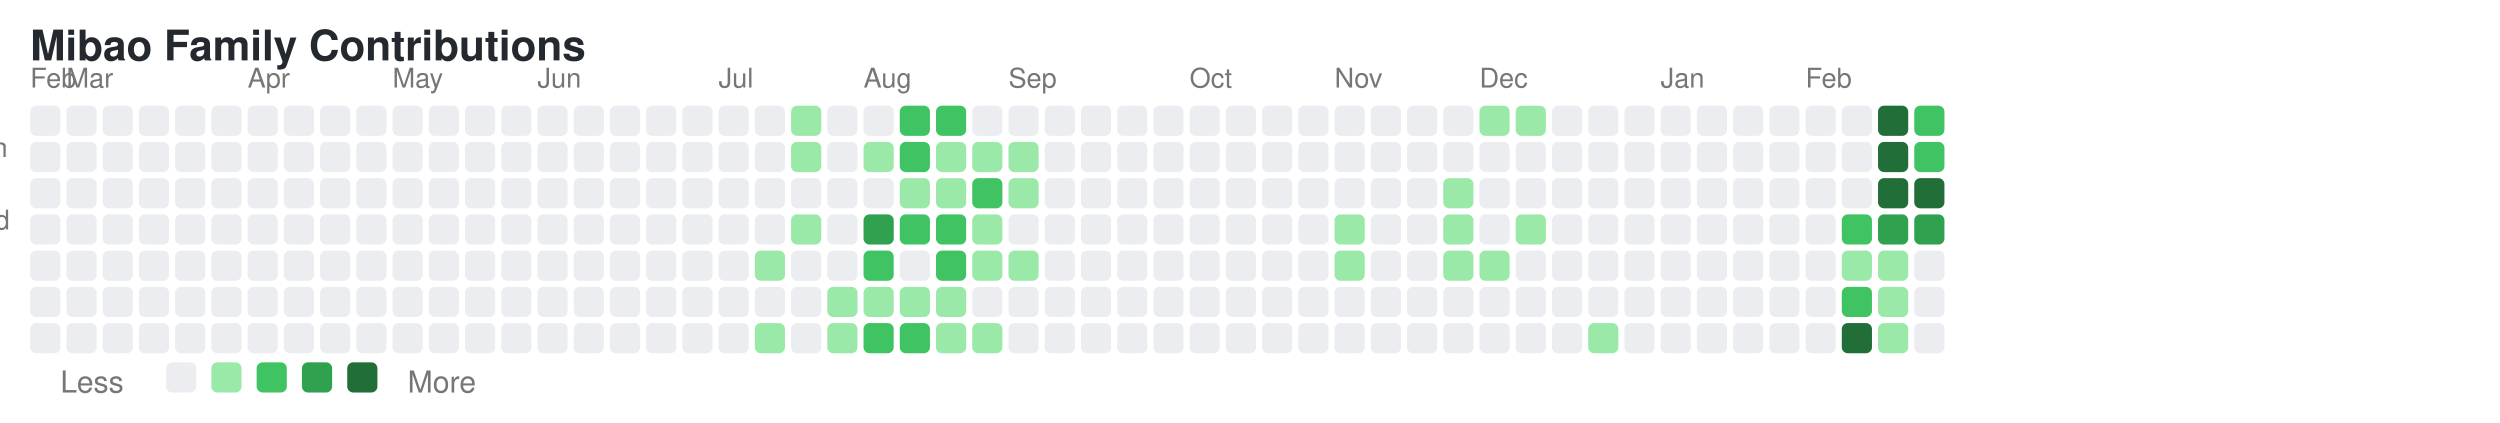
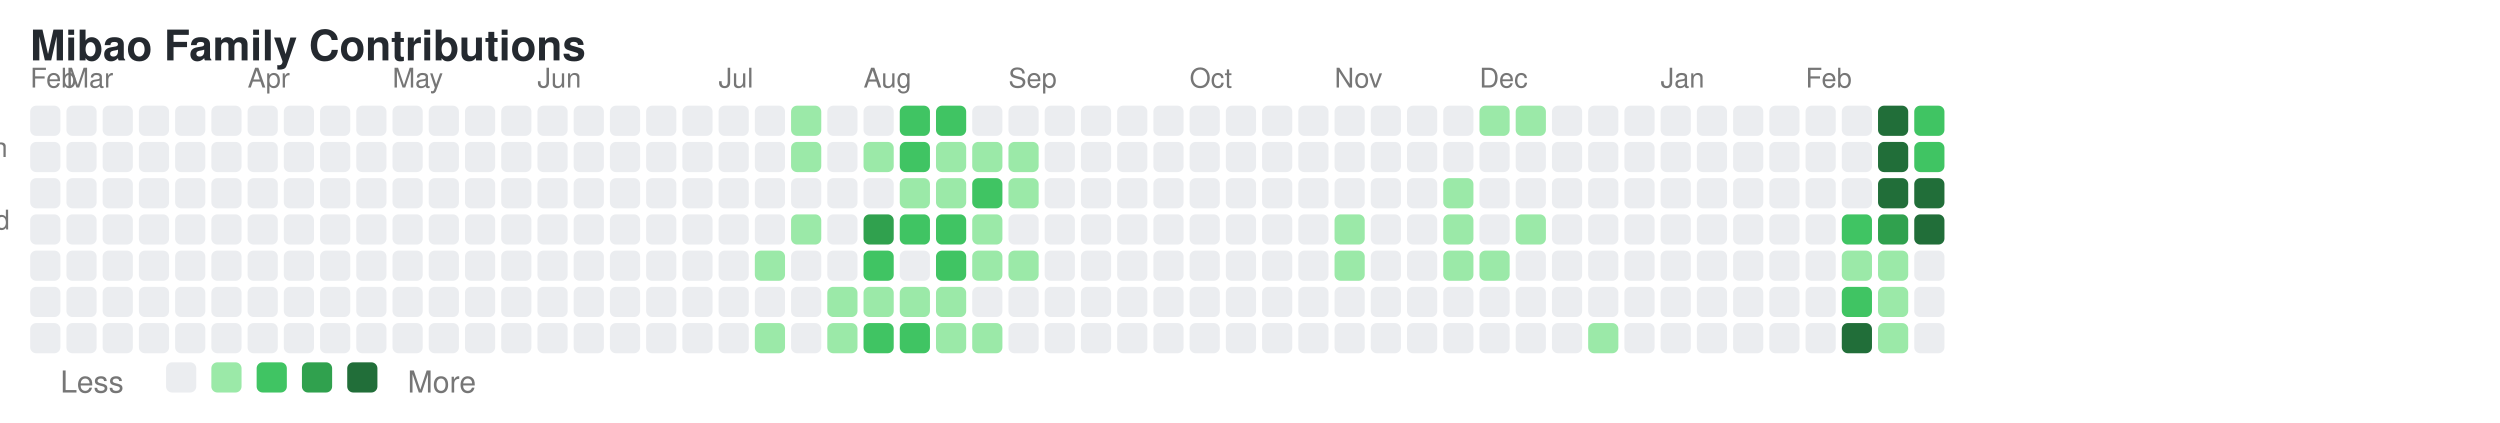
<svg xmlns="http://www.w3.org/2000/svg" width="828" height="140">
  <text x="10" y="20" font-family="-apple-system, BlinkMacSystemFont, Segoe UI, Helvetica, Arial, sans-serif" font-size="14" font-weight="600" fill="#24292f">Mibao Family Contributions</text>
  <g transform="translate(10, 35)">
    <text x="0" y="-6" font-family="-apple-system, BlinkMacSystemFont, Segoe UI, Helvetica, Arial, sans-serif" font-size="9" fill="#767676">Feb</text>
    <text x="12" y="-6" font-family="-apple-system, BlinkMacSystemFont, Segoe UI, Helvetica, Arial, sans-serif" font-size="9" fill="#767676">Mar</text>
    <text x="72" y="-6" font-family="-apple-system, BlinkMacSystemFont, Segoe UI, Helvetica, Arial, sans-serif" font-size="9" fill="#767676">Apr</text>
    <text x="120" y="-6" font-family="-apple-system, BlinkMacSystemFont, Segoe UI, Helvetica, Arial, sans-serif" font-size="9" fill="#767676">May</text>
    <text x="168" y="-6" font-family="-apple-system, BlinkMacSystemFont, Segoe UI, Helvetica, Arial, sans-serif" font-size="9" fill="#767676">Jun</text>
    <text x="228" y="-6" font-family="-apple-system, BlinkMacSystemFont, Segoe UI, Helvetica, Arial, sans-serif" font-size="9" fill="#767676">Jul</text>
    <text x="276" y="-6" font-family="-apple-system, BlinkMacSystemFont, Segoe UI, Helvetica, Arial, sans-serif" font-size="9" fill="#767676">Aug</text>
    <text x="324" y="-6" font-family="-apple-system, BlinkMacSystemFont, Segoe UI, Helvetica, Arial, sans-serif" font-size="9" fill="#767676">Sep</text>
    <text x="384" y="-6" font-family="-apple-system, BlinkMacSystemFont, Segoe UI, Helvetica, Arial, sans-serif" font-size="9" fill="#767676">Oct</text>
    <text x="432" y="-6" font-family="-apple-system, BlinkMacSystemFont, Segoe UI, Helvetica, Arial, sans-serif" font-size="9" fill="#767676">Nov</text>
    <text x="480" y="-6" font-family="-apple-system, BlinkMacSystemFont, Segoe UI, Helvetica, Arial, sans-serif" font-size="9" fill="#767676">Dec</text>
    <text x="540" y="-6" font-family="-apple-system, BlinkMacSystemFont, Segoe UI, Helvetica, Arial, sans-serif" font-size="9" fill="#767676">Jan</text>
    <text x="588" y="-6" font-family="-apple-system, BlinkMacSystemFont, Segoe UI, Helvetica, Arial, sans-serif" font-size="9" fill="#767676">Feb</text>
    <text x="-25" y="17.0" font-family="-apple-system, BlinkMacSystemFont, Segoe UI, Helvetica, Arial, sans-serif" font-size="9" fill="#767676">Mon</text>
    <text x="-25" y="41.0" font-family="-apple-system, BlinkMacSystemFont, Segoe UI, Helvetica, Arial, sans-serif" font-size="9" fill="#767676">Wed</text>
    <text x="-25" y="65.0" font-family="-apple-system, BlinkMacSystemFont, Segoe UI, Helvetica, Arial, sans-serif" font-size="9" fill="#767676">Fri</text>
    <rect x="0" y="0" width="10" height="10" fill="#ebedf0" rx="2" />
    <rect x="0" y="12" width="10" height="10" fill="#ebedf0" rx="2" />
    <rect x="0" y="24" width="10" height="10" fill="#ebedf0" rx="2" />
    <rect x="0" y="36" width="10" height="10" fill="#ebedf0" rx="2" />
    <rect x="0" y="48" width="10" height="10" fill="#ebedf0" rx="2" />
    <rect x="0" y="60" width="10" height="10" fill="#ebedf0" rx="2" />
    <rect x="0" y="72" width="10" height="10" fill="#ebedf0" rx="2" />
    <rect x="12" y="0" width="10" height="10" fill="#ebedf0" rx="2" />
    <rect x="12" y="12" width="10" height="10" fill="#ebedf0" rx="2" />
    <rect x="12" y="24" width="10" height="10" fill="#ebedf0" rx="2" />
    <rect x="12" y="36" width="10" height="10" fill="#ebedf0" rx="2" />
    <rect x="12" y="48" width="10" height="10" fill="#ebedf0" rx="2" />
    <rect x="12" y="60" width="10" height="10" fill="#ebedf0" rx="2" />
    <rect x="12" y="72" width="10" height="10" fill="#ebedf0" rx="2" />
    <rect x="24" y="0" width="10" height="10" fill="#ebedf0" rx="2" />
    <rect x="24" y="12" width="10" height="10" fill="#ebedf0" rx="2" />
    <rect x="24" y="24" width="10" height="10" fill="#ebedf0" rx="2" />
    <rect x="24" y="36" width="10" height="10" fill="#ebedf0" rx="2" />
    <rect x="24" y="48" width="10" height="10" fill="#ebedf0" rx="2" />
    <rect x="24" y="60" width="10" height="10" fill="#ebedf0" rx="2" />
    <rect x="24" y="72" width="10" height="10" fill="#ebedf0" rx="2" />
    <rect x="36" y="0" width="10" height="10" fill="#ebedf0" rx="2" />
    <rect x="36" y="12" width="10" height="10" fill="#ebedf0" rx="2" />
    <rect x="36" y="24" width="10" height="10" fill="#ebedf0" rx="2" />
    <rect x="36" y="36" width="10" height="10" fill="#ebedf0" rx="2" />
    <rect x="36" y="48" width="10" height="10" fill="#ebedf0" rx="2" />
    <rect x="36" y="60" width="10" height="10" fill="#ebedf0" rx="2" />
    <rect x="36" y="72" width="10" height="10" fill="#ebedf0" rx="2" />
    <rect x="48" y="0" width="10" height="10" fill="#ebedf0" rx="2" />
    <rect x="48" y="12" width="10" height="10" fill="#ebedf0" rx="2" />
    <rect x="48" y="24" width="10" height="10" fill="#ebedf0" rx="2" />
    <rect x="48" y="36" width="10" height="10" fill="#ebedf0" rx="2" />
    <rect x="48" y="48" width="10" height="10" fill="#ebedf0" rx="2" />
    <rect x="48" y="60" width="10" height="10" fill="#ebedf0" rx="2" />
    <rect x="48" y="72" width="10" height="10" fill="#ebedf0" rx="2" />
    <rect x="60" y="0" width="10" height="10" fill="#ebedf0" rx="2" />
    <rect x="60" y="12" width="10" height="10" fill="#ebedf0" rx="2" />
    <rect x="60" y="24" width="10" height="10" fill="#ebedf0" rx="2" />
    <rect x="60" y="36" width="10" height="10" fill="#ebedf0" rx="2" />
    <rect x="60" y="48" width="10" height="10" fill="#ebedf0" rx="2" />
    <rect x="60" y="60" width="10" height="10" fill="#ebedf0" rx="2" />
    <rect x="60" y="72" width="10" height="10" fill="#ebedf0" rx="2" />
    <rect x="72" y="0" width="10" height="10" fill="#ebedf0" rx="2" />
    <rect x="72" y="12" width="10" height="10" fill="#ebedf0" rx="2" />
    <rect x="72" y="24" width="10" height="10" fill="#ebedf0" rx="2" />
    <rect x="72" y="36" width="10" height="10" fill="#ebedf0" rx="2" />
    <rect x="72" y="48" width="10" height="10" fill="#ebedf0" rx="2" />
    <rect x="72" y="60" width="10" height="10" fill="#ebedf0" rx="2" />
    <rect x="72" y="72" width="10" height="10" fill="#ebedf0" rx="2" />
    <rect x="84" y="0" width="10" height="10" fill="#ebedf0" rx="2" />
    <rect x="84" y="12" width="10" height="10" fill="#ebedf0" rx="2" />
    <rect x="84" y="24" width="10" height="10" fill="#ebedf0" rx="2" />
    <rect x="84" y="36" width="10" height="10" fill="#ebedf0" rx="2" />
    <rect x="84" y="48" width="10" height="10" fill="#ebedf0" rx="2" />
    <rect x="84" y="60" width="10" height="10" fill="#ebedf0" rx="2" />
    <rect x="84" y="72" width="10" height="10" fill="#ebedf0" rx="2" />
    <rect x="96" y="0" width="10" height="10" fill="#ebedf0" rx="2" />
    <rect x="96" y="12" width="10" height="10" fill="#ebedf0" rx="2" />
    <rect x="96" y="24" width="10" height="10" fill="#ebedf0" rx="2" />
    <rect x="96" y="36" width="10" height="10" fill="#ebedf0" rx="2" />
    <rect x="96" y="48" width="10" height="10" fill="#ebedf0" rx="2" />
    <rect x="96" y="60" width="10" height="10" fill="#ebedf0" rx="2" />
    <rect x="96" y="72" width="10" height="10" fill="#ebedf0" rx="2" />
    <rect x="108" y="0" width="10" height="10" fill="#ebedf0" rx="2" />
    <rect x="108" y="12" width="10" height="10" fill="#ebedf0" rx="2" />
    <rect x="108" y="24" width="10" height="10" fill="#ebedf0" rx="2" />
    <rect x="108" y="36" width="10" height="10" fill="#ebedf0" rx="2" />
    <rect x="108" y="48" width="10" height="10" fill="#ebedf0" rx="2" />
    <rect x="108" y="60" width="10" height="10" fill="#ebedf0" rx="2" />
    <rect x="108" y="72" width="10" height="10" fill="#ebedf0" rx="2" />
    <rect x="120" y="0" width="10" height="10" fill="#ebedf0" rx="2" />
    <rect x="120" y="12" width="10" height="10" fill="#ebedf0" rx="2" />
    <rect x="120" y="24" width="10" height="10" fill="#ebedf0" rx="2" />
    <rect x="120" y="36" width="10" height="10" fill="#ebedf0" rx="2" />
    <rect x="120" y="48" width="10" height="10" fill="#ebedf0" rx="2" />
    <rect x="120" y="60" width="10" height="10" fill="#ebedf0" rx="2" />
    <rect x="120" y="72" width="10" height="10" fill="#ebedf0" rx="2" />
    <rect x="132" y="0" width="10" height="10" fill="#ebedf0" rx="2" />
    <rect x="132" y="12" width="10" height="10" fill="#ebedf0" rx="2" />
    <rect x="132" y="24" width="10" height="10" fill="#ebedf0" rx="2" />
    <rect x="132" y="36" width="10" height="10" fill="#ebedf0" rx="2" />
    <rect x="132" y="48" width="10" height="10" fill="#ebedf0" rx="2" />
    <rect x="132" y="60" width="10" height="10" fill="#ebedf0" rx="2" />
    <rect x="132" y="72" width="10" height="10" fill="#ebedf0" rx="2" />
    <rect x="144" y="0" width="10" height="10" fill="#ebedf0" rx="2" />
    <rect x="144" y="12" width="10" height="10" fill="#ebedf0" rx="2" />
    <rect x="144" y="24" width="10" height="10" fill="#ebedf0" rx="2" />
    <rect x="144" y="36" width="10" height="10" fill="#ebedf0" rx="2" />
    <rect x="144" y="48" width="10" height="10" fill="#ebedf0" rx="2" />
    <rect x="144" y="60" width="10" height="10" fill="#ebedf0" rx="2" />
    <rect x="144" y="72" width="10" height="10" fill="#ebedf0" rx="2" />
    <rect x="156" y="0" width="10" height="10" fill="#ebedf0" rx="2" />
    <rect x="156" y="12" width="10" height="10" fill="#ebedf0" rx="2" />
    <rect x="156" y="24" width="10" height="10" fill="#ebedf0" rx="2" />
    <rect x="156" y="36" width="10" height="10" fill="#ebedf0" rx="2" />
    <rect x="156" y="48" width="10" height="10" fill="#ebedf0" rx="2" />
    <rect x="156" y="60" width="10" height="10" fill="#ebedf0" rx="2" />
    <rect x="156" y="72" width="10" height="10" fill="#ebedf0" rx="2" />
    <rect x="168" y="0" width="10" height="10" fill="#ebedf0" rx="2" />
    <rect x="168" y="12" width="10" height="10" fill="#ebedf0" rx="2" />
    <rect x="168" y="24" width="10" height="10" fill="#ebedf0" rx="2" />
    <rect x="168" y="36" width="10" height="10" fill="#ebedf0" rx="2" />
    <rect x="168" y="48" width="10" height="10" fill="#ebedf0" rx="2" />
    <rect x="168" y="60" width="10" height="10" fill="#ebedf0" rx="2" />
    <rect x="168" y="72" width="10" height="10" fill="#ebedf0" rx="2" />
    <rect x="180" y="0" width="10" height="10" fill="#ebedf0" rx="2" />
    <rect x="180" y="12" width="10" height="10" fill="#ebedf0" rx="2" />
    <rect x="180" y="24" width="10" height="10" fill="#ebedf0" rx="2" />
    <rect x="180" y="36" width="10" height="10" fill="#ebedf0" rx="2" />
    <rect x="180" y="48" width="10" height="10" fill="#ebedf0" rx="2" />
    <rect x="180" y="60" width="10" height="10" fill="#ebedf0" rx="2" />
    <rect x="180" y="72" width="10" height="10" fill="#ebedf0" rx="2" />
    <rect x="192" y="0" width="10" height="10" fill="#ebedf0" rx="2" />
    <rect x="192" y="12" width="10" height="10" fill="#ebedf0" rx="2" />
    <rect x="192" y="24" width="10" height="10" fill="#ebedf0" rx="2" />
    <rect x="192" y="36" width="10" height="10" fill="#ebedf0" rx="2" />
    <rect x="192" y="48" width="10" height="10" fill="#ebedf0" rx="2" />
    <rect x="192" y="60" width="10" height="10" fill="#ebedf0" rx="2" />
    <rect x="192" y="72" width="10" height="10" fill="#ebedf0" rx="2" />
    <rect x="204" y="0" width="10" height="10" fill="#ebedf0" rx="2" />
    <rect x="204" y="12" width="10" height="10" fill="#ebedf0" rx="2" />
    <rect x="204" y="24" width="10" height="10" fill="#ebedf0" rx="2" />
    <rect x="204" y="36" width="10" height="10" fill="#ebedf0" rx="2" />
    <rect x="204" y="48" width="10" height="10" fill="#ebedf0" rx="2" />
    <rect x="204" y="60" width="10" height="10" fill="#ebedf0" rx="2" />
    <rect x="204" y="72" width="10" height="10" fill="#ebedf0" rx="2" />
    <rect x="216" y="0" width="10" height="10" fill="#ebedf0" rx="2" />
    <rect x="216" y="12" width="10" height="10" fill="#ebedf0" rx="2" />
    <rect x="216" y="24" width="10" height="10" fill="#ebedf0" rx="2" />
    <rect x="216" y="36" width="10" height="10" fill="#ebedf0" rx="2" />
    <rect x="216" y="48" width="10" height="10" fill="#ebedf0" rx="2" />
    <rect x="216" y="60" width="10" height="10" fill="#ebedf0" rx="2" />
    <rect x="216" y="72" width="10" height="10" fill="#ebedf0" rx="2" />
    <rect x="228" y="0" width="10" height="10" fill="#ebedf0" rx="2" />
    <rect x="228" y="12" width="10" height="10" fill="#ebedf0" rx="2" />
    <rect x="228" y="24" width="10" height="10" fill="#ebedf0" rx="2" />
    <rect x="228" y="36" width="10" height="10" fill="#ebedf0" rx="2" />
    <rect x="228" y="48" width="10" height="10" fill="#ebedf0" rx="2" />
    <rect x="228" y="60" width="10" height="10" fill="#ebedf0" rx="2" />
    <rect x="228" y="72" width="10" height="10" fill="#ebedf0" rx="2" />
    <rect x="240" y="0" width="10" height="10" fill="#ebedf0" rx="2" />
    <rect x="240" y="12" width="10" height="10" fill="#ebedf0" rx="2" />
    <rect x="240" y="24" width="10" height="10" fill="#ebedf0" rx="2" />
    <rect x="240" y="36" width="10" height="10" fill="#ebedf0" rx="2" />
    <rect x="240" y="48" width="10" height="10" fill="#9be9a8" rx="2" />
    <rect x="240" y="60" width="10" height="10" fill="#ebedf0" rx="2" />
    <rect x="240" y="72" width="10" height="10" fill="#9be9a8" rx="2" />
    <rect x="252" y="0" width="10" height="10" fill="#9be9a8" rx="2" />
    <rect x="252" y="12" width="10" height="10" fill="#9be9a8" rx="2" />
    <rect x="252" y="24" width="10" height="10" fill="#ebedf0" rx="2" />
    <rect x="252" y="36" width="10" height="10" fill="#9be9a8" rx="2" />
    <rect x="252" y="48" width="10" height="10" fill="#ebedf0" rx="2" />
    <rect x="252" y="60" width="10" height="10" fill="#ebedf0" rx="2" />
    <rect x="252" y="72" width="10" height="10" fill="#ebedf0" rx="2" />
    <rect x="264" y="0" width="10" height="10" fill="#ebedf0" rx="2" />
    <rect x="264" y="12" width="10" height="10" fill="#ebedf0" rx="2" />
    <rect x="264" y="24" width="10" height="10" fill="#ebedf0" rx="2" />
    <rect x="264" y="36" width="10" height="10" fill="#ebedf0" rx="2" />
    <rect x="264" y="48" width="10" height="10" fill="#ebedf0" rx="2" />
    <rect x="264" y="60" width="10" height="10" fill="#9be9a8" rx="2" />
    <rect x="264" y="72" width="10" height="10" fill="#9be9a8" rx="2" />
    <rect x="276" y="0" width="10" height="10" fill="#ebedf0" rx="2" />
    <rect x="276" y="12" width="10" height="10" fill="#9be9a8" rx="2" />
    <rect x="276" y="24" width="10" height="10" fill="#ebedf0" rx="2" />
    <rect x="276" y="36" width="10" height="10" fill="#30a14e" rx="2" />
    <rect x="276" y="48" width="10" height="10" fill="#40c463" rx="2" />
    <rect x="276" y="60" width="10" height="10" fill="#9be9a8" rx="2" />
    <rect x="276" y="72" width="10" height="10" fill="#40c463" rx="2" />
    <rect x="288" y="0" width="10" height="10" fill="#40c463" rx="2" />
    <rect x="288" y="12" width="10" height="10" fill="#40c463" rx="2" />
    <rect x="288" y="24" width="10" height="10" fill="#9be9a8" rx="2" />
    <rect x="288" y="36" width="10" height="10" fill="#40c463" rx="2" />
    <rect x="288" y="48" width="10" height="10" fill="#ebedf0" rx="2" />
    <rect x="288" y="60" width="10" height="10" fill="#9be9a8" rx="2" />
    <rect x="288" y="72" width="10" height="10" fill="#40c463" rx="2" />
    <rect x="300" y="0" width="10" height="10" fill="#40c463" rx="2" />
    <rect x="300" y="12" width="10" height="10" fill="#9be9a8" rx="2" />
    <rect x="300" y="24" width="10" height="10" fill="#9be9a8" rx="2" />
    <rect x="300" y="36" width="10" height="10" fill="#40c463" rx="2" />
    <rect x="300" y="48" width="10" height="10" fill="#40c463" rx="2" />
    <rect x="300" y="60" width="10" height="10" fill="#9be9a8" rx="2" />
    <rect x="300" y="72" width="10" height="10" fill="#9be9a8" rx="2" />
    <rect x="312" y="0" width="10" height="10" fill="#ebedf0" rx="2" />
    <rect x="312" y="12" width="10" height="10" fill="#9be9a8" rx="2" />
    <rect x="312" y="24" width="10" height="10" fill="#40c463" rx="2" />
    <rect x="312" y="36" width="10" height="10" fill="#9be9a8" rx="2" />
    <rect x="312" y="48" width="10" height="10" fill="#9be9a8" rx="2" />
    <rect x="312" y="60" width="10" height="10" fill="#ebedf0" rx="2" />
    <rect x="312" y="72" width="10" height="10" fill="#9be9a8" rx="2" />
    <rect x="324" y="0" width="10" height="10" fill="#ebedf0" rx="2" />
    <rect x="324" y="12" width="10" height="10" fill="#9be9a8" rx="2" />
    <rect x="324" y="24" width="10" height="10" fill="#9be9a8" rx="2" />
    <rect x="324" y="36" width="10" height="10" fill="#ebedf0" rx="2" />
    <rect x="324" y="48" width="10" height="10" fill="#9be9a8" rx="2" />
    <rect x="324" y="60" width="10" height="10" fill="#ebedf0" rx="2" />
    <rect x="324" y="72" width="10" height="10" fill="#ebedf0" rx="2" />
    <rect x="336" y="0" width="10" height="10" fill="#ebedf0" rx="2" />
    <rect x="336" y="12" width="10" height="10" fill="#ebedf0" rx="2" />
    <rect x="336" y="24" width="10" height="10" fill="#ebedf0" rx="2" />
    <rect x="336" y="36" width="10" height="10" fill="#ebedf0" rx="2" />
    <rect x="336" y="48" width="10" height="10" fill="#ebedf0" rx="2" />
    <rect x="336" y="60" width="10" height="10" fill="#ebedf0" rx="2" />
    <rect x="336" y="72" width="10" height="10" fill="#ebedf0" rx="2" />
    <rect x="348" y="0" width="10" height="10" fill="#ebedf0" rx="2" />
    <rect x="348" y="12" width="10" height="10" fill="#ebedf0" rx="2" />
    <rect x="348" y="24" width="10" height="10" fill="#ebedf0" rx="2" />
    <rect x="348" y="36" width="10" height="10" fill="#ebedf0" rx="2" />
    <rect x="348" y="48" width="10" height="10" fill="#ebedf0" rx="2" />
    <rect x="348" y="60" width="10" height="10" fill="#ebedf0" rx="2" />
    <rect x="348" y="72" width="10" height="10" fill="#ebedf0" rx="2" />
    <rect x="360" y="0" width="10" height="10" fill="#ebedf0" rx="2" />
    <rect x="360" y="12" width="10" height="10" fill="#ebedf0" rx="2" />
    <rect x="360" y="24" width="10" height="10" fill="#ebedf0" rx="2" />
    <rect x="360" y="36" width="10" height="10" fill="#ebedf0" rx="2" />
    <rect x="360" y="48" width="10" height="10" fill="#ebedf0" rx="2" />
    <rect x="360" y="60" width="10" height="10" fill="#ebedf0" rx="2" />
    <rect x="360" y="72" width="10" height="10" fill="#ebedf0" rx="2" />
    <rect x="372" y="0" width="10" height="10" fill="#ebedf0" rx="2" />
    <rect x="372" y="12" width="10" height="10" fill="#ebedf0" rx="2" />
    <rect x="372" y="24" width="10" height="10" fill="#ebedf0" rx="2" />
    <rect x="372" y="36" width="10" height="10" fill="#ebedf0" rx="2" />
    <rect x="372" y="48" width="10" height="10" fill="#ebedf0" rx="2" />
    <rect x="372" y="60" width="10" height="10" fill="#ebedf0" rx="2" />
    <rect x="372" y="72" width="10" height="10" fill="#ebedf0" rx="2" />
    <rect x="384" y="0" width="10" height="10" fill="#ebedf0" rx="2" />
    <rect x="384" y="12" width="10" height="10" fill="#ebedf0" rx="2" />
    <rect x="384" y="24" width="10" height="10" fill="#ebedf0" rx="2" />
    <rect x="384" y="36" width="10" height="10" fill="#ebedf0" rx="2" />
    <rect x="384" y="48" width="10" height="10" fill="#ebedf0" rx="2" />
    <rect x="384" y="60" width="10" height="10" fill="#ebedf0" rx="2" />
    <rect x="384" y="72" width="10" height="10" fill="#ebedf0" rx="2" />
    <rect x="396" y="0" width="10" height="10" fill="#ebedf0" rx="2" />
    <rect x="396" y="12" width="10" height="10" fill="#ebedf0" rx="2" />
    <rect x="396" y="24" width="10" height="10" fill="#ebedf0" rx="2" />
    <rect x="396" y="36" width="10" height="10" fill="#ebedf0" rx="2" />
    <rect x="396" y="48" width="10" height="10" fill="#ebedf0" rx="2" />
    <rect x="396" y="60" width="10" height="10" fill="#ebedf0" rx="2" />
    <rect x="396" y="72" width="10" height="10" fill="#ebedf0" rx="2" />
    <rect x="408" y="0" width="10" height="10" fill="#ebedf0" rx="2" />
    <rect x="408" y="12" width="10" height="10" fill="#ebedf0" rx="2" />
    <rect x="408" y="24" width="10" height="10" fill="#ebedf0" rx="2" />
    <rect x="408" y="36" width="10" height="10" fill="#ebedf0" rx="2" />
    <rect x="408" y="48" width="10" height="10" fill="#ebedf0" rx="2" />
    <rect x="408" y="60" width="10" height="10" fill="#ebedf0" rx="2" />
    <rect x="408" y="72" width="10" height="10" fill="#ebedf0" rx="2" />
    <rect x="420" y="0" width="10" height="10" fill="#ebedf0" rx="2" />
    <rect x="420" y="12" width="10" height="10" fill="#ebedf0" rx="2" />
    <rect x="420" y="24" width="10" height="10" fill="#ebedf0" rx="2" />
    <rect x="420" y="36" width="10" height="10" fill="#ebedf0" rx="2" />
    <rect x="420" y="48" width="10" height="10" fill="#ebedf0" rx="2" />
    <rect x="420" y="60" width="10" height="10" fill="#ebedf0" rx="2" />
    <rect x="420" y="72" width="10" height="10" fill="#ebedf0" rx="2" />
    <rect x="432" y="0" width="10" height="10" fill="#ebedf0" rx="2" />
    <rect x="432" y="12" width="10" height="10" fill="#ebedf0" rx="2" />
    <rect x="432" y="24" width="10" height="10" fill="#ebedf0" rx="2" />
    <rect x="432" y="36" width="10" height="10" fill="#9be9a8" rx="2" />
    <rect x="432" y="48" width="10" height="10" fill="#9be9a8" rx="2" />
    <rect x="432" y="60" width="10" height="10" fill="#ebedf0" rx="2" />
    <rect x="432" y="72" width="10" height="10" fill="#ebedf0" rx="2" />
    <rect x="444" y="0" width="10" height="10" fill="#ebedf0" rx="2" />
    <rect x="444" y="12" width="10" height="10" fill="#ebedf0" rx="2" />
    <rect x="444" y="24" width="10" height="10" fill="#ebedf0" rx="2" />
    <rect x="444" y="36" width="10" height="10" fill="#ebedf0" rx="2" />
    <rect x="444" y="48" width="10" height="10" fill="#ebedf0" rx="2" />
    <rect x="444" y="60" width="10" height="10" fill="#ebedf0" rx="2" />
    <rect x="444" y="72" width="10" height="10" fill="#ebedf0" rx="2" />
    <rect x="456" y="0" width="10" height="10" fill="#ebedf0" rx="2" />
    <rect x="456" y="12" width="10" height="10" fill="#ebedf0" rx="2" />
    <rect x="456" y="24" width="10" height="10" fill="#ebedf0" rx="2" />
    <rect x="456" y="36" width="10" height="10" fill="#ebedf0" rx="2" />
    <rect x="456" y="48" width="10" height="10" fill="#ebedf0" rx="2" />
    <rect x="456" y="60" width="10" height="10" fill="#ebedf0" rx="2" />
    <rect x="456" y="72" width="10" height="10" fill="#ebedf0" rx="2" />
    <rect x="468" y="0" width="10" height="10" fill="#ebedf0" rx="2" />
    <rect x="468" y="12" width="10" height="10" fill="#ebedf0" rx="2" />
    <rect x="468" y="24" width="10" height="10" fill="#9be9a8" rx="2" />
    <rect x="468" y="36" width="10" height="10" fill="#9be9a8" rx="2" />
    <rect x="468" y="48" width="10" height="10" fill="#9be9a8" rx="2" />
    <rect x="468" y="60" width="10" height="10" fill="#ebedf0" rx="2" />
    <rect x="468" y="72" width="10" height="10" fill="#ebedf0" rx="2" />
    <rect x="480" y="0" width="10" height="10" fill="#9be9a8" rx="2" />
    <rect x="480" y="12" width="10" height="10" fill="#ebedf0" rx="2" />
    <rect x="480" y="24" width="10" height="10" fill="#ebedf0" rx="2" />
    <rect x="480" y="36" width="10" height="10" fill="#ebedf0" rx="2" />
    <rect x="480" y="48" width="10" height="10" fill="#9be9a8" rx="2" />
    <rect x="480" y="60" width="10" height="10" fill="#ebedf0" rx="2" />
    <rect x="480" y="72" width="10" height="10" fill="#ebedf0" rx="2" />
    <rect x="492" y="0" width="10" height="10" fill="#9be9a8" rx="2" />
    <rect x="492" y="12" width="10" height="10" fill="#ebedf0" rx="2" />
    <rect x="492" y="24" width="10" height="10" fill="#ebedf0" rx="2" />
    <rect x="492" y="36" width="10" height="10" fill="#9be9a8" rx="2" />
    <rect x="492" y="48" width="10" height="10" fill="#ebedf0" rx="2" />
    <rect x="492" y="60" width="10" height="10" fill="#ebedf0" rx="2" />
    <rect x="492" y="72" width="10" height="10" fill="#ebedf0" rx="2" />
    <rect x="504" y="0" width="10" height="10" fill="#ebedf0" rx="2" />
    <rect x="504" y="12" width="10" height="10" fill="#ebedf0" rx="2" />
    <rect x="504" y="24" width="10" height="10" fill="#ebedf0" rx="2" />
    <rect x="504" y="36" width="10" height="10" fill="#ebedf0" rx="2" />
    <rect x="504" y="48" width="10" height="10" fill="#ebedf0" rx="2" />
    <rect x="504" y="60" width="10" height="10" fill="#ebedf0" rx="2" />
    <rect x="504" y="72" width="10" height="10" fill="#ebedf0" rx="2" />
    <rect x="516" y="0" width="10" height="10" fill="#ebedf0" rx="2" />
    <rect x="516" y="12" width="10" height="10" fill="#ebedf0" rx="2" />
    <rect x="516" y="24" width="10" height="10" fill="#ebedf0" rx="2" />
    <rect x="516" y="36" width="10" height="10" fill="#ebedf0" rx="2" />
    <rect x="516" y="48" width="10" height="10" fill="#ebedf0" rx="2" />
    <rect x="516" y="60" width="10" height="10" fill="#ebedf0" rx="2" />
    <rect x="516" y="72" width="10" height="10" fill="#9be9a8" rx="2" />
    <rect x="528" y="0" width="10" height="10" fill="#ebedf0" rx="2" />
    <rect x="528" y="12" width="10" height="10" fill="#ebedf0" rx="2" />
    <rect x="528" y="24" width="10" height="10" fill="#ebedf0" rx="2" />
    <rect x="528" y="36" width="10" height="10" fill="#ebedf0" rx="2" />
    <rect x="528" y="48" width="10" height="10" fill="#ebedf0" rx="2" />
    <rect x="528" y="60" width="10" height="10" fill="#ebedf0" rx="2" />
    <rect x="528" y="72" width="10" height="10" fill="#ebedf0" rx="2" />
    <rect x="540" y="0" width="10" height="10" fill="#ebedf0" rx="2" />
    <rect x="540" y="12" width="10" height="10" fill="#ebedf0" rx="2" />
    <rect x="540" y="24" width="10" height="10" fill="#ebedf0" rx="2" />
    <rect x="540" y="36" width="10" height="10" fill="#ebedf0" rx="2" />
    <rect x="540" y="48" width="10" height="10" fill="#ebedf0" rx="2" />
    <rect x="540" y="60" width="10" height="10" fill="#ebedf0" rx="2" />
    <rect x="540" y="72" width="10" height="10" fill="#ebedf0" rx="2" />
    <rect x="552" y="0" width="10" height="10" fill="#ebedf0" rx="2" />
    <rect x="552" y="12" width="10" height="10" fill="#ebedf0" rx="2" />
    <rect x="552" y="24" width="10" height="10" fill="#ebedf0" rx="2" />
    <rect x="552" y="36" width="10" height="10" fill="#ebedf0" rx="2" />
    <rect x="552" y="48" width="10" height="10" fill="#ebedf0" rx="2" />
    <rect x="552" y="60" width="10" height="10" fill="#ebedf0" rx="2" />
    <rect x="552" y="72" width="10" height="10" fill="#ebedf0" rx="2" />
    <rect x="564" y="0" width="10" height="10" fill="#ebedf0" rx="2" />
    <rect x="564" y="12" width="10" height="10" fill="#ebedf0" rx="2" />
    <rect x="564" y="24" width="10" height="10" fill="#ebedf0" rx="2" />
    <rect x="564" y="36" width="10" height="10" fill="#ebedf0" rx="2" />
    <rect x="564" y="48" width="10" height="10" fill="#ebedf0" rx="2" />
    <rect x="564" y="60" width="10" height="10" fill="#ebedf0" rx="2" />
    <rect x="564" y="72" width="10" height="10" fill="#ebedf0" rx="2" />
    <rect x="576" y="0" width="10" height="10" fill="#ebedf0" rx="2" />
    <rect x="576" y="12" width="10" height="10" fill="#ebedf0" rx="2" />
    <rect x="576" y="24" width="10" height="10" fill="#ebedf0" rx="2" />
    <rect x="576" y="36" width="10" height="10" fill="#ebedf0" rx="2" />
    <rect x="576" y="48" width="10" height="10" fill="#ebedf0" rx="2" />
    <rect x="576" y="60" width="10" height="10" fill="#ebedf0" rx="2" />
    <rect x="576" y="72" width="10" height="10" fill="#ebedf0" rx="2" />
    <rect x="588" y="0" width="10" height="10" fill="#ebedf0" rx="2" />
    <rect x="588" y="12" width="10" height="10" fill="#ebedf0" rx="2" />
    <rect x="588" y="24" width="10" height="10" fill="#ebedf0" rx="2" />
    <rect x="588" y="36" width="10" height="10" fill="#ebedf0" rx="2" />
    <rect x="588" y="48" width="10" height="10" fill="#ebedf0" rx="2" />
    <rect x="588" y="60" width="10" height="10" fill="#ebedf0" rx="2" />
    <rect x="588" y="72" width="10" height="10" fill="#ebedf0" rx="2" />
    <rect x="600" y="0" width="10" height="10" fill="#ebedf0" rx="2" />
    <rect x="600" y="12" width="10" height="10" fill="#ebedf0" rx="2" />
    <rect x="600" y="24" width="10" height="10" fill="#ebedf0" rx="2" />
    <rect x="600" y="36" width="10" height="10" fill="#40c463" rx="2" />
    <rect x="600" y="48" width="10" height="10" fill="#9be9a8" rx="2" />
    <rect x="600" y="60" width="10" height="10" fill="#40c463" rx="2" />
    <rect x="600" y="72" width="10" height="10" fill="#216e39" rx="2" />
    <rect x="612" y="0" width="10" height="10" fill="#216e39" rx="2" />
    <rect x="612" y="12" width="10" height="10" fill="#216e39" rx="2" />
    <rect x="612" y="24" width="10" height="10" fill="#216e39" rx="2" />
    <rect x="612" y="36" width="10" height="10" fill="#30a14e" rx="2" />
    <rect x="612" y="48" width="10" height="10" fill="#9be9a8" rx="2" />
    <rect x="612" y="60" width="10" height="10" fill="#9be9a8" rx="2" />
    <rect x="612" y="72" width="10" height="10" fill="#9be9a8" rx="2" />
    <rect x="624" y="0" width="10" height="10" fill="#40c463" rx="2" />
    <rect x="624" y="12" width="10" height="10" fill="#40c463" rx="2" />
    <rect x="624" y="24" width="10" height="10" fill="#216e39" rx="2" />
-     <rect x="624" y="36" width="10" height="10" fill="#30a14e" rx="2" />
+     <rect x="624" y="36" width="10" height="10" fill="#216e39" rx="2" />
    <rect x="624" y="48" width="10" height="10" fill="#ebedf0" rx="2" />
    <rect x="624" y="60" width="10" height="10" fill="#ebedf0" rx="2" />
    <rect x="624" y="72" width="10" height="10" fill="#ebedf0" rx="2" />
    <text x="10" y="95" font-family="-apple-system, BlinkMacSystemFont, Segoe UI, Helvetica, Arial, sans-serif" font-size="10" fill="#767676">Less</text>
    <rect x="45" y="85" width="10" height="10" fill="#ebedf0" rx="2" />
    <rect x="60" y="85" width="10" height="10" fill="#9be9a8" rx="2" />
    <rect x="75" y="85" width="10" height="10" fill="#40c463" rx="2" />
    <rect x="90" y="85" width="10" height="10" fill="#30a14e" rx="2" />
    <rect x="105" y="85" width="10" height="10" fill="#216e39" rx="2" />
    <text x="125" y="95" font-family="-apple-system, BlinkMacSystemFont, Segoe UI, Helvetica, Arial, sans-serif" font-size="10" fill="#767676">More</text>
  </g>
</svg>
